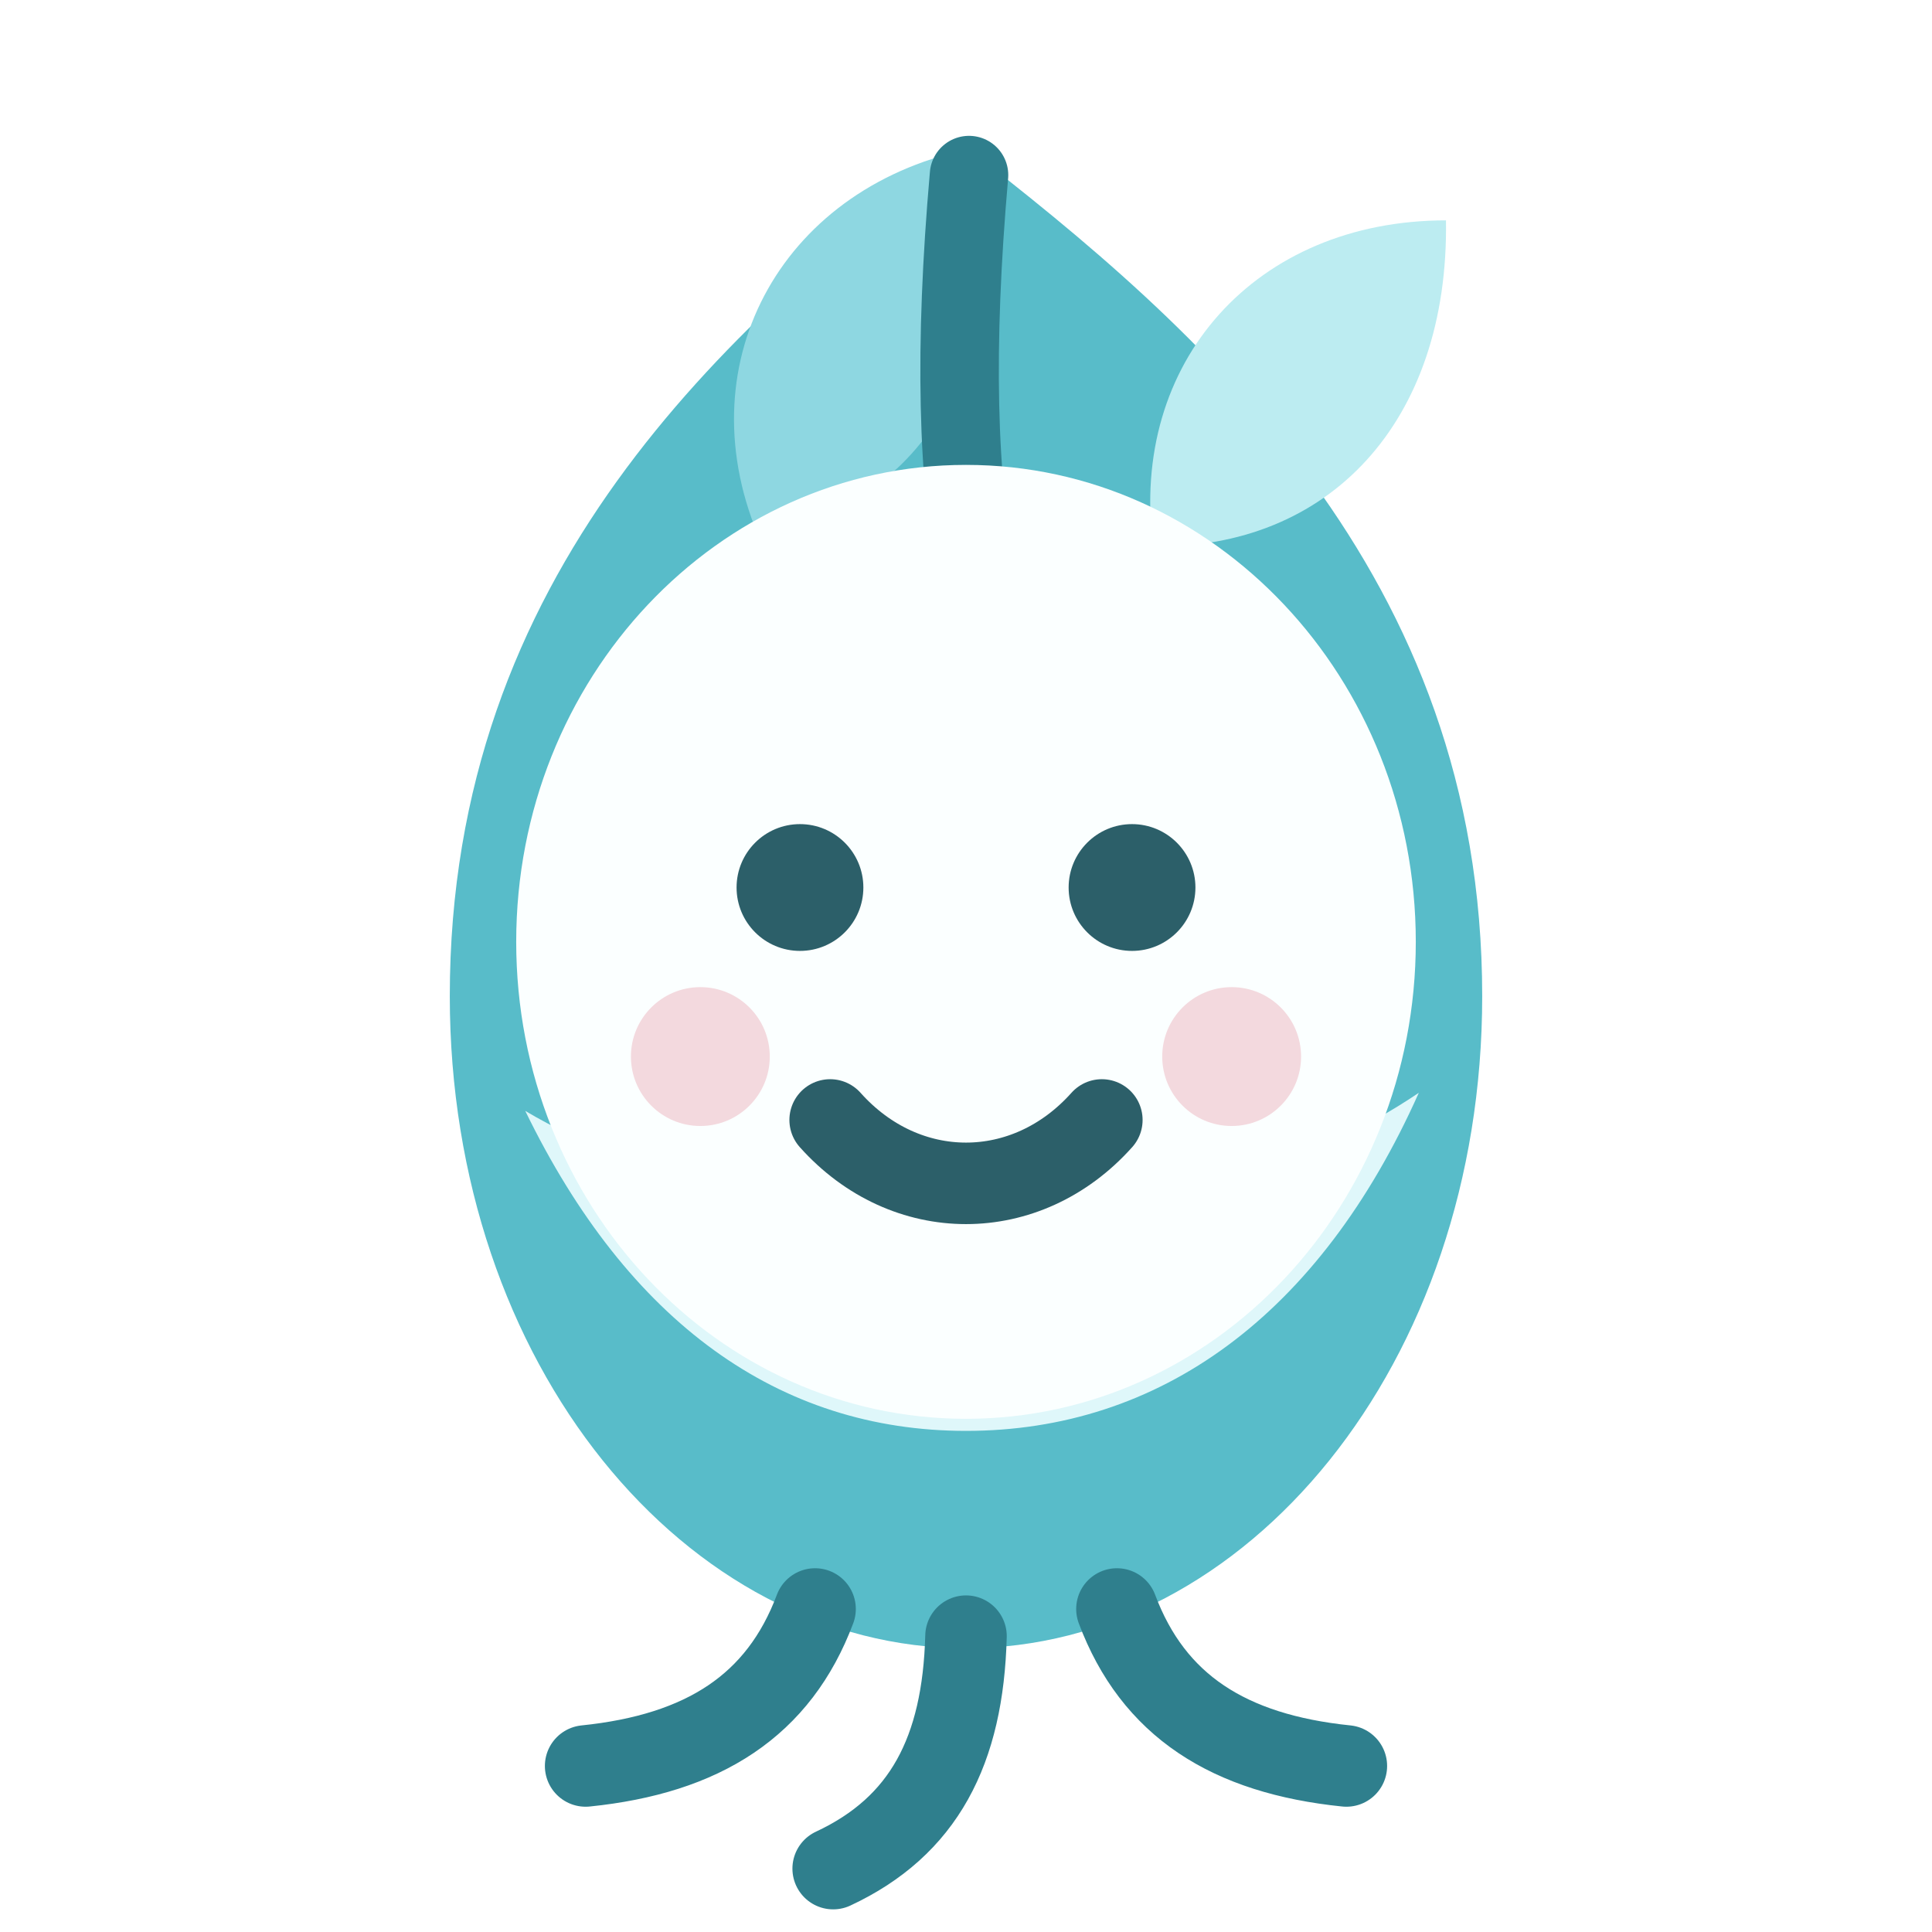
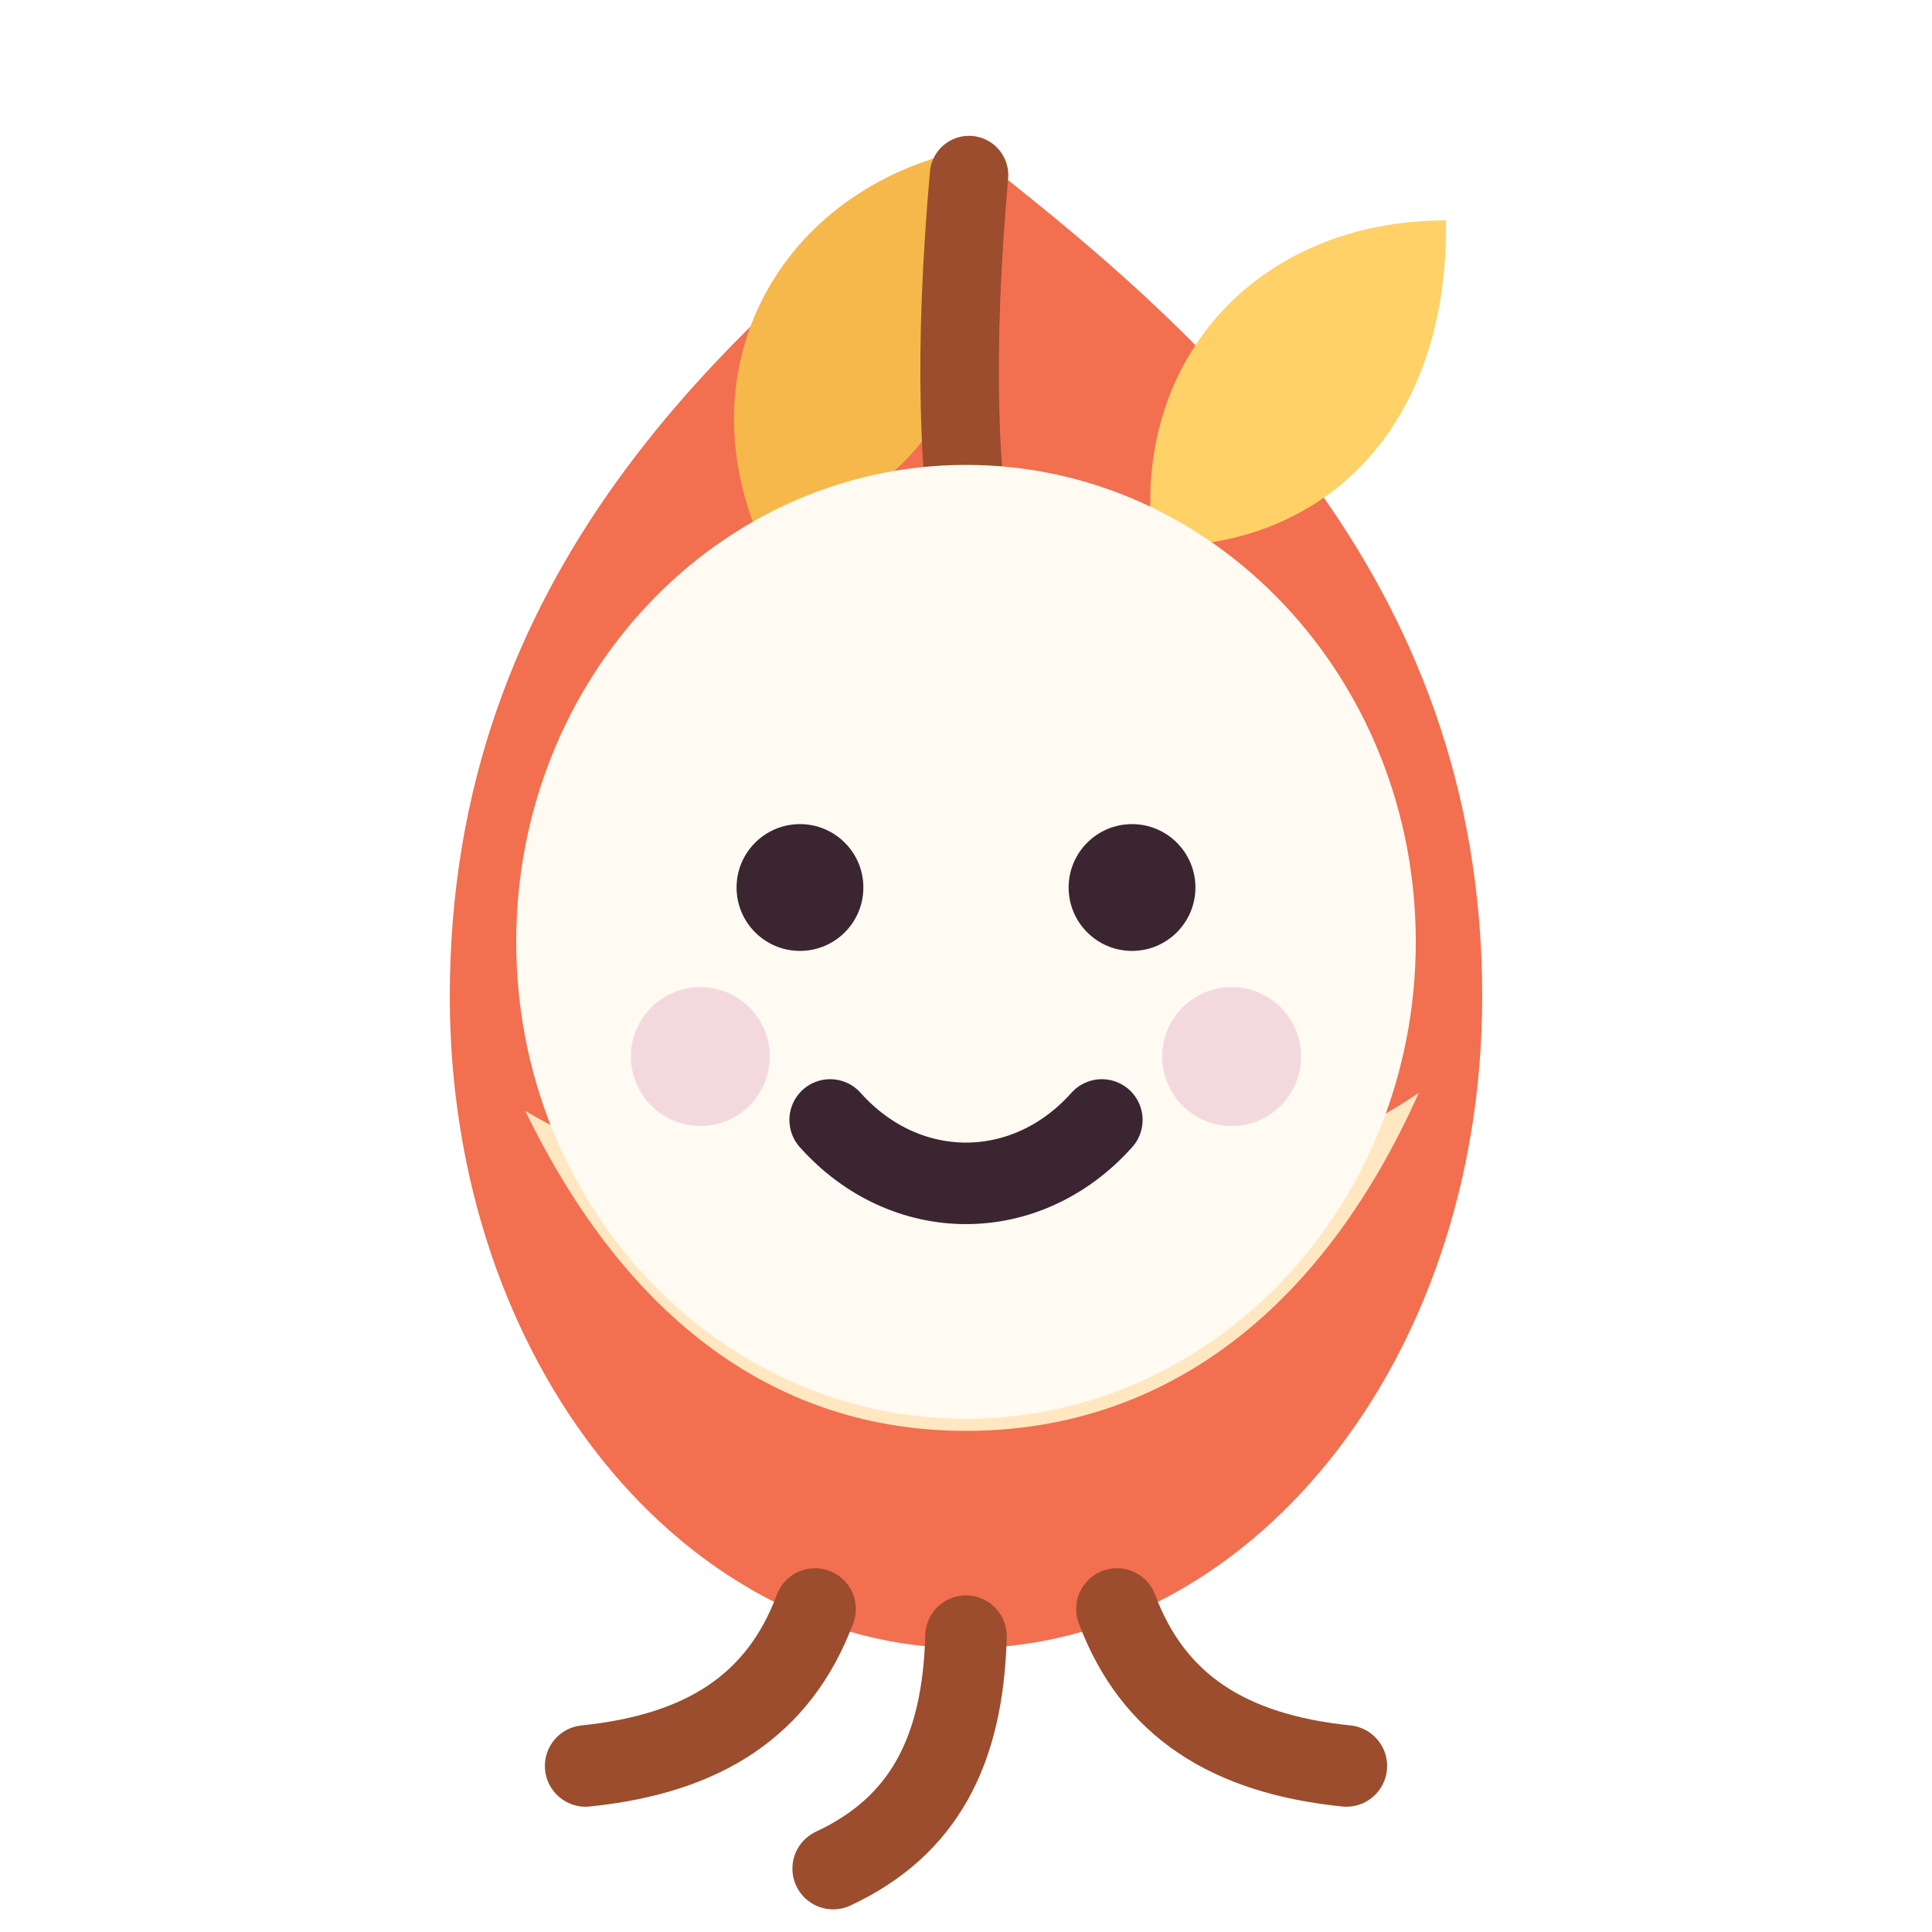
<svg xmlns="http://www.w3.org/2000/svg" viewBox="0 0 64 64" role="img" aria-label="Arrel">
-   <path d="M31.9 4.8c7.9 6.1 17.2 14.2 17.2 28.2 0 12.2-7.8 21.6-17.1 21.6S14.9 45.2 14.9 33C14.9 19 24 10.9 31.9 4.8Z" fill="#58BCC9" />
-   <path d="M17.4 36.8c3.4 7 8.4 10.6 14.6 10.6 6.4 0 11.7-3.8 15-11.2-3.7 2.5-8.7 4-14.5 4-6.1 0-11.4-1.2-15.1-3.4Z" fill="#DFF7FA" />
-   <path d="M25.1 17.7c-2.4-5.8.9-11.6 7.2-12.8 1.3 6.8-1.6 11.9-7.2 12.8Z" fill="#8ED7E1" />
-   <path d="M38.2 18.1c-.8-6.1 3.4-10.8 9.7-10.8.1 6.7-3.9 10.9-9.7 10.8Z" fill="#BCECF1" />
-   <path d="M32.1 5.8c-.5 5.7-.4 10.1.3 13.6" fill="none" stroke="#2F7F8D" stroke-linecap="round" stroke-width="2.6" />
-   <ellipse cx="32" cy="31.2" rx="14.9" ry="15.8" fill="#FBFFFF" />
-   <circle cx="26.5" cy="29.4" r="2.1" fill="#2C5F69" />
-   <circle cx="37.5" cy="29.4" r="2.1" fill="#2C5F69" />
+   <path d="M31.9 4.8c7.9 6.1 17.2 14.2 17.2 28.2 0 12.2-7.8 21.6-17.1 21.6S14.9 45.2 14.9 33C14.9 19 24 10.9 31.9 4.8Z" fill="#f26f4f" />
+   <path d="M17.4 36.8c3.4 7 8.4 10.6 14.6 10.6 6.4 0 11.7-3.8 15-11.2-3.7 2.5-8.7 4-14.5 4-6.1 0-11.4-1.2-15.1-3.4Z" fill="#ffe7c2" />
+   <path d="M25.1 17.7c-2.4-5.8.9-11.6 7.2-12.8 1.3 6.8-1.6 11.9-7.2 12.8Z" fill="#f7b84b" />
+   <path d="M38.2 18.1c-.8-6.1 3.4-10.8 9.7-10.8.1 6.7-3.9 10.9-9.7 10.8Z" fill="#ffd166" />
+   <path d="M32.1 5.8c-.5 5.7-.4 10.1.3 13.6" fill="none" stroke="#9b4d2d" stroke-linecap="round" stroke-width="2.6" />
+   <ellipse cx="32" cy="31.2" rx="14.9" ry="15.8" fill="#fffaf2" />
+   <circle cx="26.5" cy="29.4" r="2.1" fill="#3a2530" />
+   <circle cx="37.5" cy="29.4" r="2.1" fill="#3a2530" />
  <circle cx="23.2" cy="35" r="2.3" fill="#F3D9DE" />
  <circle cx="40.8" cy="35" r="2.3" fill="#F3D9DE" />
-   <path d="M27.5 37.1c2.5 2.8 6.5 2.8 9 0" fill="none" stroke="#2C5F69" stroke-linecap="round" stroke-width="2.7" />
-   <path d="M27 53.3c-1.2 3.2-3.7 4.8-7.6 5.2M32 54.2c-.1 3.8-1.4 6.3-4.4 7.7M37 53.3c1.2 3.2 3.7 4.8 7.6 5.2" fill="none" stroke="#2F7F8D" stroke-linecap="round" stroke-width="2.7" />
+   <path d="M27.5 37.1c2.5 2.8 6.5 2.8 9 0" fill="none" stroke="#3a2530" stroke-linecap="round" stroke-width="2.7" />
+   <path d="M27 53.3c-1.2 3.2-3.7 4.8-7.6 5.2M32 54.2c-.1 3.8-1.4 6.3-4.4 7.7M37 53.3c1.2 3.2 3.7 4.8 7.6 5.2" fill="none" stroke="#9b4d2d" stroke-linecap="round" stroke-width="2.7" />
</svg>
